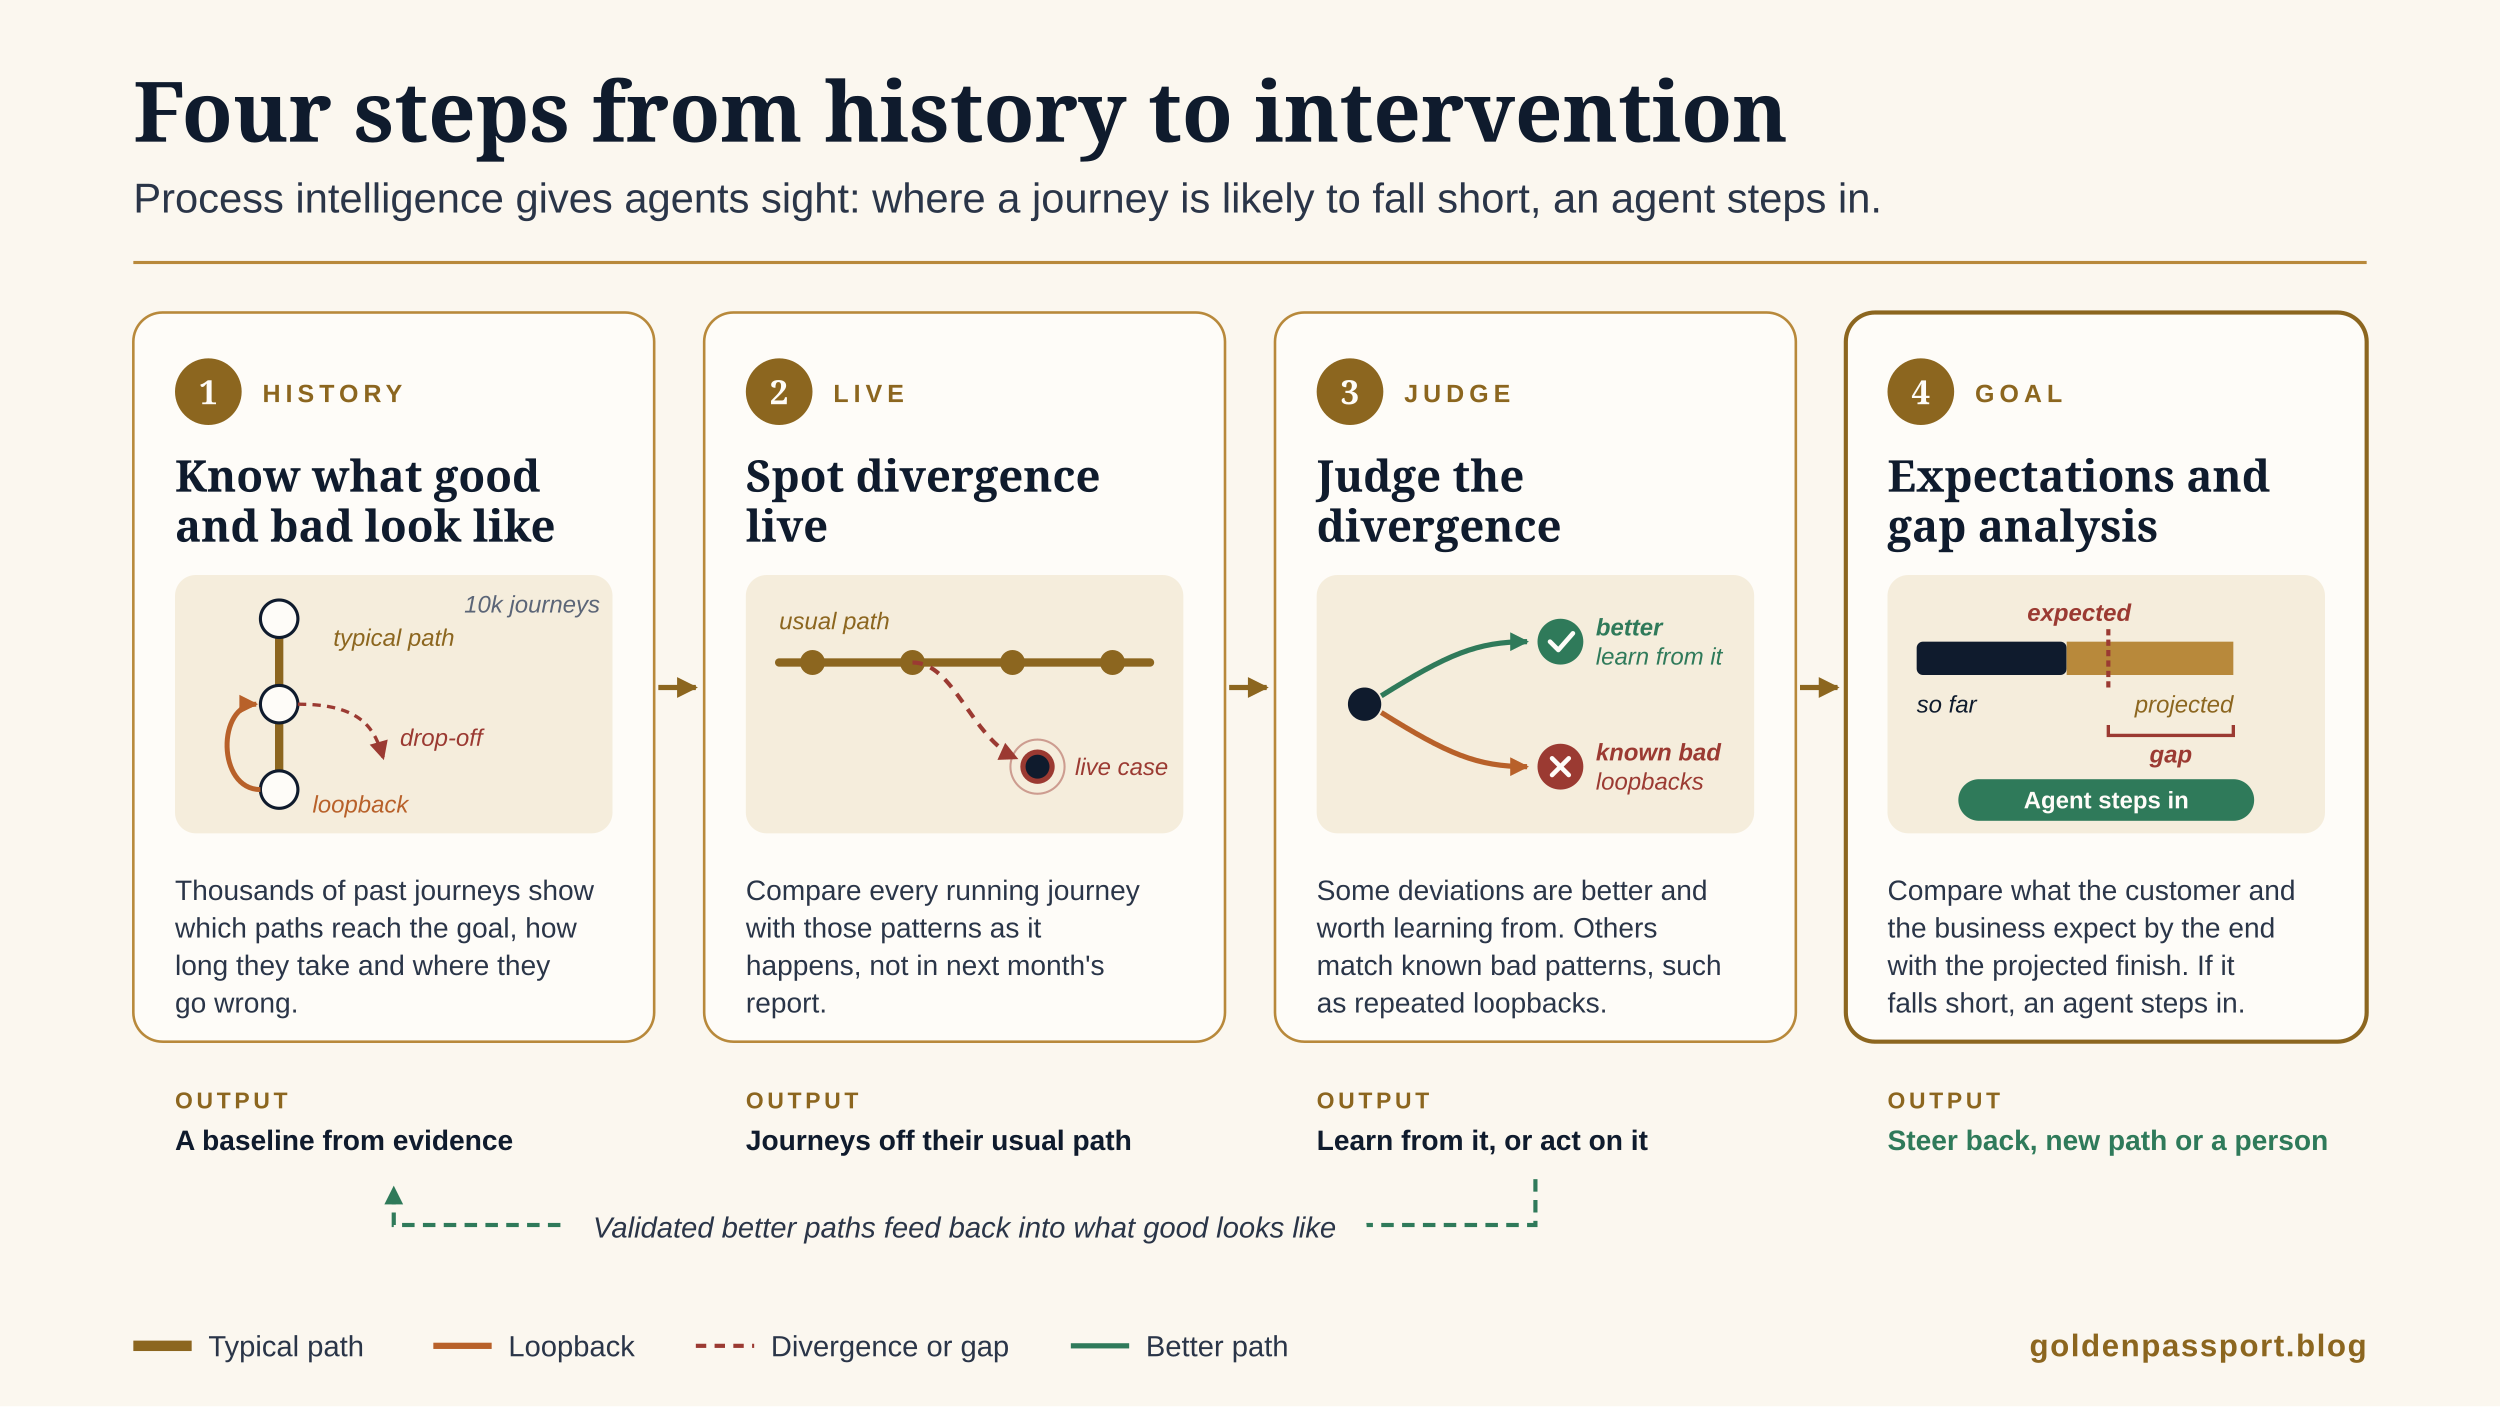
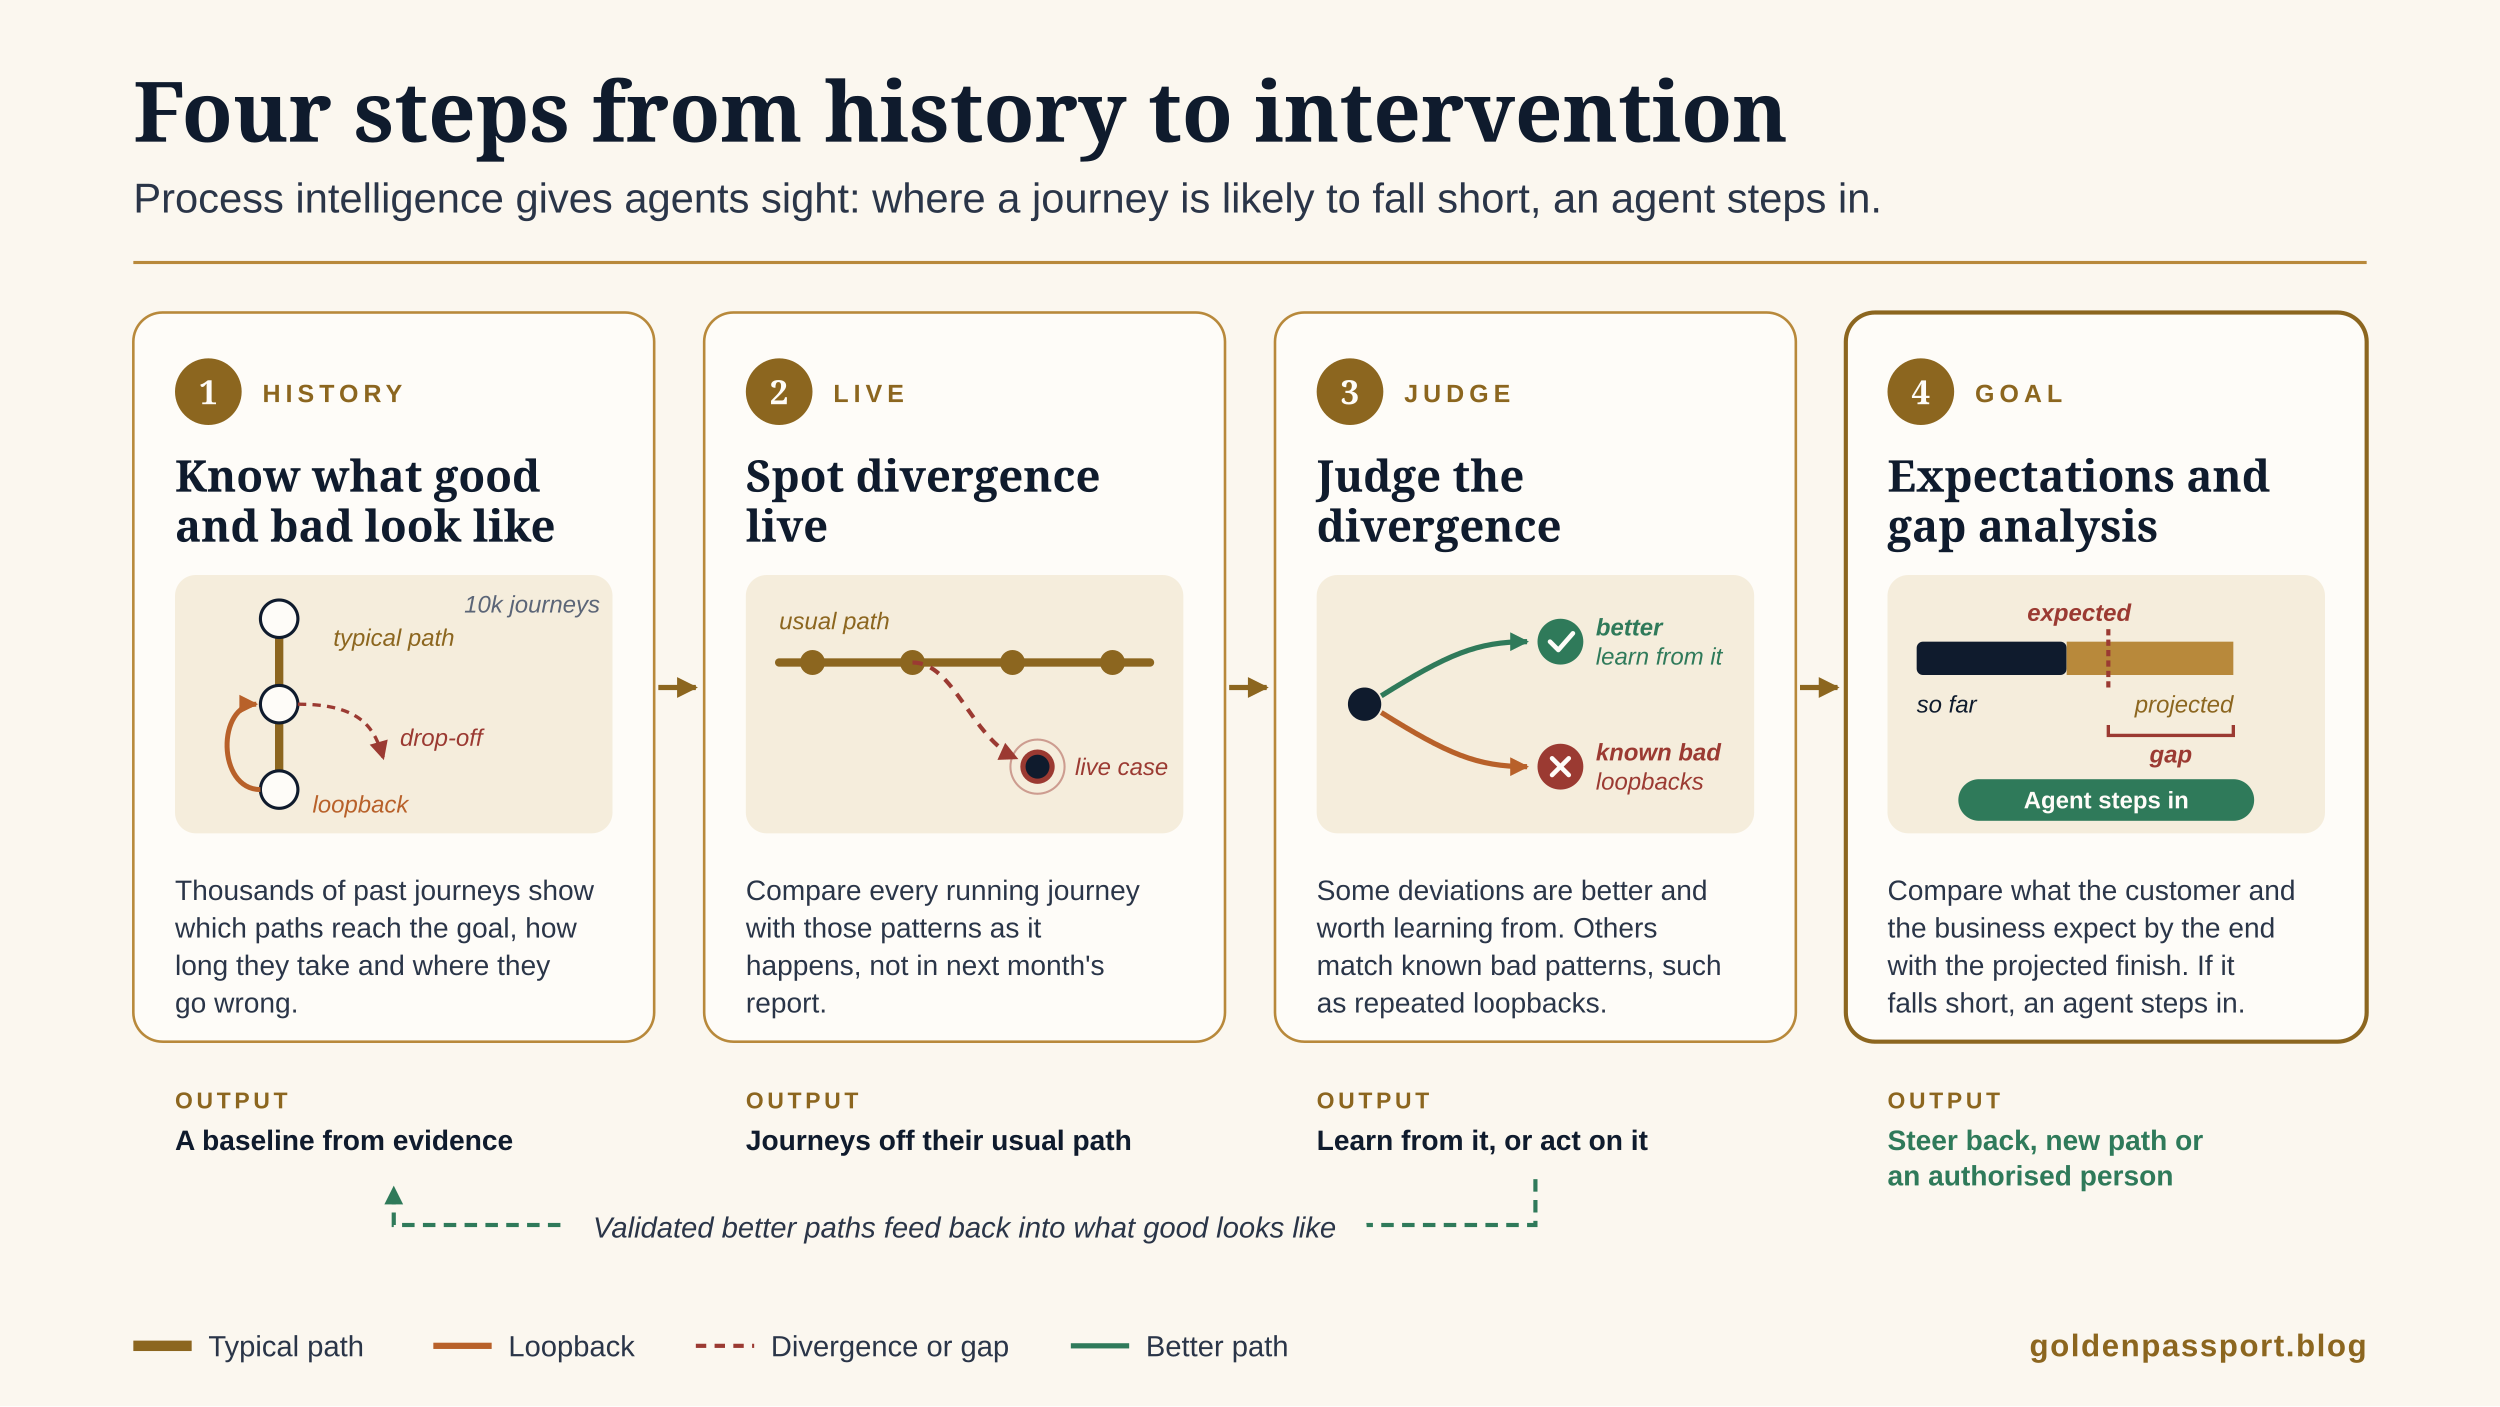
<svg xmlns="http://www.w3.org/2000/svg" viewBox="0 0 1200 675" role="img" aria-labelledby="title desc">
  <defs>
    <style>
      .h1 { fill:#0F1B2D; font:600 40px Georgia, serif }
      .h2 { fill:#2A3548; font:400 20px Arial, sans-serif }
      .tag { fill:#8C661F; font:700 12px Arial, sans-serif; letter-spacing:0.2em }
      .num { fill:#FEFCF8; font:700 16px Georgia, serif; text-anchor:middle }
      .title { fill:#0F1B2D; font:600 21px Georgia, serif }
      .body { fill:#2A3548; font:400 13.5px Arial, sans-serif }
      .mini { font:italic 400 11.5px Arial, sans-serif }
      .label { fill:#8C661F; font:700 11px Arial, sans-serif; letter-spacing:0.16em }
      .out { fill:#0F1B2D; font:600 13.5px Arial, sans-serif }
      .loop { fill:#2A3548; font:italic 400 14px Arial, sans-serif; text-anchor:middle }
      .key { fill:#2A3548; font:400 14px Arial, sans-serif }
      .brand { fill:#8C661F; font:700 15px Arial, sans-serif; letter-spacing:0.05em }
    </style>
    <marker id="g" viewBox="0 0 10 10" refX="9" refY="5" markerWidth="10" markerHeight="10" markerUnits="userSpaceOnUse" orient="auto">
      <path d="M0 0 L10 5 L0 10 z" fill="#8C661F" />
    </marker>
    <marker id="o" viewBox="0 0 10 10" refX="9" refY="5" markerWidth="9" markerHeight="9" markerUnits="userSpaceOnUse" orient="auto">
      <path d="M0 0 L10 5 L0 10 z" fill="#B8612A" />
    </marker>
    <marker id="r" viewBox="0 0 10 10" refX="9" refY="5" markerWidth="9" markerHeight="9" markerUnits="userSpaceOnUse" orient="auto">
      <path d="M0 0 L10 5 L0 10 z" fill="#9B3A32" />
    </marker>
    <marker id="gr" viewBox="0 0 10 10" refX="9" refY="5" markerWidth="9" markerHeight="9" markerUnits="userSpaceOnUse" orient="auto">
      <path d="M0 0 L10 5 L0 10 z" fill="#2F7A5A" />
    </marker>
  </defs>
  <rect width="1200" height="675" fill="#FBF7EF" />
  <text class="h1" x="64" y="68">Four steps from history to intervention</text>
  <text class="h2" x="64" y="102">Process intelligence gives agents sight: where a journey is likely to fall short, an agent steps in.</text>
  <line x1="64" y1="126" x2="1136" y2="126" stroke="#B8893B" stroke-width="1.5" />
  <line x1="316" y1="330" x2="334" y2="330" stroke="#8C661F" stroke-width="2.5" marker-end="url(#g)" />
  <line x1="590" y1="330" x2="608" y2="330" stroke="#8C661F" stroke-width="2.5" marker-end="url(#g)" />
  <line x1="864" y1="330" x2="882" y2="330" stroke="#8C661F" stroke-width="2.5" marker-end="url(#g)" />
  <g transform="translate(64 150)">
    <rect width="250" height="350" rx="14" fill="#FEFCF8" stroke="#B8893B" stroke-width="1.25" />
    <circle cx="36" cy="38" r="16" fill="#8C661F" />
    <text class="num" x="36" y="44">1</text>
    <text class="tag" x="62" y="43">HISTORY</text>
    <text class="title" x="20" y="86">Know what good</text>
    <text class="title" x="20" y="110">and bad look like</text>
    <rect x="20" y="126" width="210" height="124" rx="10" fill="#F5EDDC" />
    <line x1="70" y1="156" x2="70" y2="179" stroke="#8C661F" stroke-width="4" />
    <line x1="70" y1="197" x2="70" y2="220" stroke="#8C661F" stroke-width="4" />
    <circle cx="70" cy="147" r="9" fill="#FEFCF8" stroke="#0F1B2D" stroke-width="1.5" />
    <circle cx="70" cy="188" r="9" fill="#FEFCF8" stroke="#0F1B2D" stroke-width="1.5" />
    <circle cx="70" cy="229" r="9" fill="#FEFCF8" stroke="#0F1B2D" stroke-width="1.5" />
    <path d="M61 229 C40 229 40 188 59 188" fill="none" stroke="#B8612A" stroke-width="2.4" marker-end="url(#o)" />
    <path d="M79 188 C110 188 116 200 120 214" fill="none" stroke="#9B3A32" stroke-width="1.6" stroke-dasharray="4 3" marker-end="url(#r)" />
    <text class="mini" x="96" y="160" style="fill:#8C661F">typical path</text>
    <text class="mini" x="128" y="208" style="fill:#9B3A32">drop-off</text>
    <text class="mini" x="86" y="240" style="fill:#B8612A">loopback</text>
    <text class="mini" x="224" y="144" style="fill:#5B6577;text-anchor:end">10k journeys</text>
    <text class="body" x="20" y="282">Thousands of past journeys show</text>
    <text class="body" x="20" y="300">which paths reach the goal, how</text>
    <text class="body" x="20" y="318">long they take and where they</text>
    <text class="body" x="20" y="336">go wrong.</text>
  </g>
  <g transform="translate(338 150)">
    <rect width="250" height="350" rx="14" fill="#FEFCF8" stroke="#B8893B" stroke-width="1.25" />
    <circle cx="36" cy="38" r="16" fill="#8C661F" />
    <text class="num" x="36" y="44">2</text>
    <text class="tag" x="62" y="43">LIVE</text>
    <text class="title" x="20" y="86">Spot divergence</text>
    <text class="title" x="20" y="110">live</text>
    <rect x="20" y="126" width="210" height="124" rx="10" fill="#F5EDDC" />
    <line x1="36" y1="168" x2="214" y2="168" stroke="#8C661F" stroke-width="4" stroke-linecap="round" />
    <circle cx="52" cy="168" r="6" fill="#8C661F" />
    <circle cx="100" cy="168" r="6" fill="#8C661F" />
    <circle cx="148" cy="168" r="6" fill="#8C661F" />
    <circle cx="196" cy="168" r="6" fill="#8C661F" />
    <text class="mini" x="36" y="152" style="fill:#8C661F">usual path</text>
    <path d="M100 168 C120 168 128 204 150 214" fill="none" stroke="#9B3A32" stroke-width="2" stroke-dasharray="5 4" marker-end="url(#r)" />
    <circle cx="160" cy="218" r="13" fill="none" stroke="#9B3A32" stroke-width="1" opacity="0.45" />
    <circle cx="160" cy="218" r="7" fill="#0F1B2D" stroke="#9B3A32" stroke-width="2.5" />
    <text class="mini" x="178" y="222" style="fill:#9B3A32">live case</text>
    <text class="body" x="20" y="282">Compare every running journey</text>
    <text class="body" x="20" y="300">with those patterns as it</text>
    <text class="body" x="20" y="318">happens, not in next month's</text>
    <text class="body" x="20" y="336">report.</text>
  </g>
  <g transform="translate(612 150)">
    <rect width="250" height="350" rx="14" fill="#FEFCF8" stroke="#B8893B" stroke-width="1.25" />
    <circle cx="36" cy="38" r="16" fill="#8C661F" />
    <text class="num" x="36" y="44">3</text>
    <text class="tag" x="62" y="43">JUDGE</text>
    <text class="title" x="20" y="86">Judge the</text>
    <text class="title" x="20" y="110">divergence</text>
    <rect x="20" y="126" width="210" height="124" rx="10" fill="#F5EDDC" />
    <g transform="translate(-13 0)">
      <circle cx="56" cy="188" r="8" fill="#0F1B2D" />
      <path d="M64 184 C96 164 110 158 134 158" fill="none" stroke="#2F7A5A" stroke-width="2.5" marker-end="url(#gr)" />
      <path d="M64 192 C96 212 110 218 134 218" fill="none" stroke="#B8612A" stroke-width="2.5" marker-end="url(#o)" />
      <circle cx="150" cy="158" r="11" fill="#2F7A5A" />
      <polyline points="145 158 149 162 156 154" fill="none" stroke="#FEFCF8" stroke-width="2.2" stroke-linecap="round" stroke-linejoin="round" />
      <circle cx="150" cy="218" r="11" fill="#9B3A32" />
      <line x1="146" y1="214" x2="154" y2="222" stroke="#FEFCF8" stroke-width="2.2" stroke-linecap="round" />
      <line x1="154" y1="214" x2="146" y2="222" stroke="#FEFCF8" stroke-width="2.2" stroke-linecap="round" />
      <text class="mini" x="167" y="155" style="fill:#2F7A5A;font-weight:700">better</text>
      <text class="mini" x="167" y="169" style="fill:#2F7A5A">learn from it</text>
      <text class="mini" x="167" y="215" style="fill:#9B3A32;font-weight:700">known bad</text>
      <text class="mini" x="167" y="229" style="fill:#9B3A32">loopbacks</text>
    </g>
    <text class="body" x="20" y="282">Some deviations are better and</text>
    <text class="body" x="20" y="300">worth learning from. Others</text>
    <text class="body" x="20" y="318">match known bad patterns, such</text>
    <text class="body" x="20" y="336">as repeated loopbacks.</text>
  </g>
  <g transform="translate(886 150)">
    <rect width="250" height="350" rx="14" fill="#FEFCF8" stroke="#8C661F" stroke-width="2" />
    <circle cx="36" cy="38" r="16" fill="#8C661F" />
    <text class="num" x="36" y="44">4</text>
    <text class="tag" x="62" y="43">GOAL</text>
    <text class="title" x="20" y="86">Expectations and</text>
    <text class="title" x="20" y="110">gap analysis</text>
    <rect x="20" y="126" width="210" height="124" rx="10" fill="#F5EDDC" />
    <text class="mini" x="112" y="148" style="fill:#9B3A32;font-weight:700;text-anchor:middle">expected</text>
    <rect x="34" y="158" width="72" height="16" rx="3" fill="#0F1B2D" />
    <rect x="106" y="158" width="80" height="16" fill="#B8893B" />
    <line x1="126" y1="152" x2="126" y2="180" stroke="#9B3A32" stroke-width="2" stroke-dasharray="3 2" />
    <text class="mini" x="34" y="192" style="fill:#0F1B2D">so far</text>
    <text class="mini" x="186" y="192" style="fill:#8C661F;text-anchor:end">projected</text>
    <path d="M126 198 L126 203 L186 203 L186 198" fill="none" stroke="#9B3A32" stroke-width="1.6" />
    <text class="mini" x="156" y="216" style="fill:#9B3A32;font-weight:700;text-anchor:middle">gap</text>
    <rect x="54" y="224" width="142" height="20" rx="10" fill="#2F7A5A" />
    <text x="125" y="238" style="fill:#FEFCF8;font:700 11.5px Arial, sans-serif;text-anchor:middle">Agent steps in</text>
    <text class="body" x="20" y="282">Compare what the customer and</text>
    <text class="body" x="20" y="300">the business expect by the end</text>
    <text class="body" x="20" y="318">with the projected finish. If it</text>
    <text class="body" x="20" y="336">falls short, an agent steps in.</text>
  </g>
  <g>
    <text class="label" x="84" y="532">OUTPUT</text>
    <text class="out" x="84" y="552">A baseline from evidence</text>
    <text class="label" x="358" y="532">OUTPUT</text>
    <text class="out" x="358" y="552">Journeys off their usual path</text>
    <text class="label" x="632" y="532">OUTPUT</text>
    <text class="out" x="632" y="552">Learn from it, or act on it</text>
    <text class="label" x="906" y="532">OUTPUT</text>
-     <text class="out" x="906" y="552" style="fill:#2F7A5A">Steer back, new path or a person</text>
+     <text class="out" x="906" y="552" style="fill:#2F7A5A">Steer back, new path or</text>
+     <text class="out" x="906" y="569" style="fill:#2F7A5A">an authorised person</text>
  </g>
  <path d="M737 566 L737 588 L189 588 L189 570" fill="none" stroke="#2F7A5A" stroke-width="2" stroke-dasharray="6 4" marker-end="url(#gr)" />
  <rect x="270" y="578" width="386" height="22" rx="11" fill="#FBF7EF" />
  <text class="loop" x="463" y="594">Validated better paths feed back into what good looks like</text>
  <line x1="64" y1="646" x2="92" y2="646" stroke="#8C661F" stroke-width="5" />
  <text class="key" x="100" y="651">Typical path</text>
  <line x1="208" y1="646" x2="236" y2="646" stroke="#B8612A" stroke-width="3" />
  <text class="key" x="244" y="651">Loopback</text>
  <line x1="334" y1="646" x2="362" y2="646" stroke="#9B3A32" stroke-width="2" stroke-dasharray="5 4" />
  <text class="key" x="370" y="651">Divergence or gap</text>
  <line x1="514" y1="646" x2="542" y2="646" stroke="#2F7A5A" stroke-width="2.5" />
  <text class="key" x="550" y="651">Better path</text>
  <text class="brand" x="1136" y="651" text-anchor="end">goldenpassport.blog</text>
</svg>
